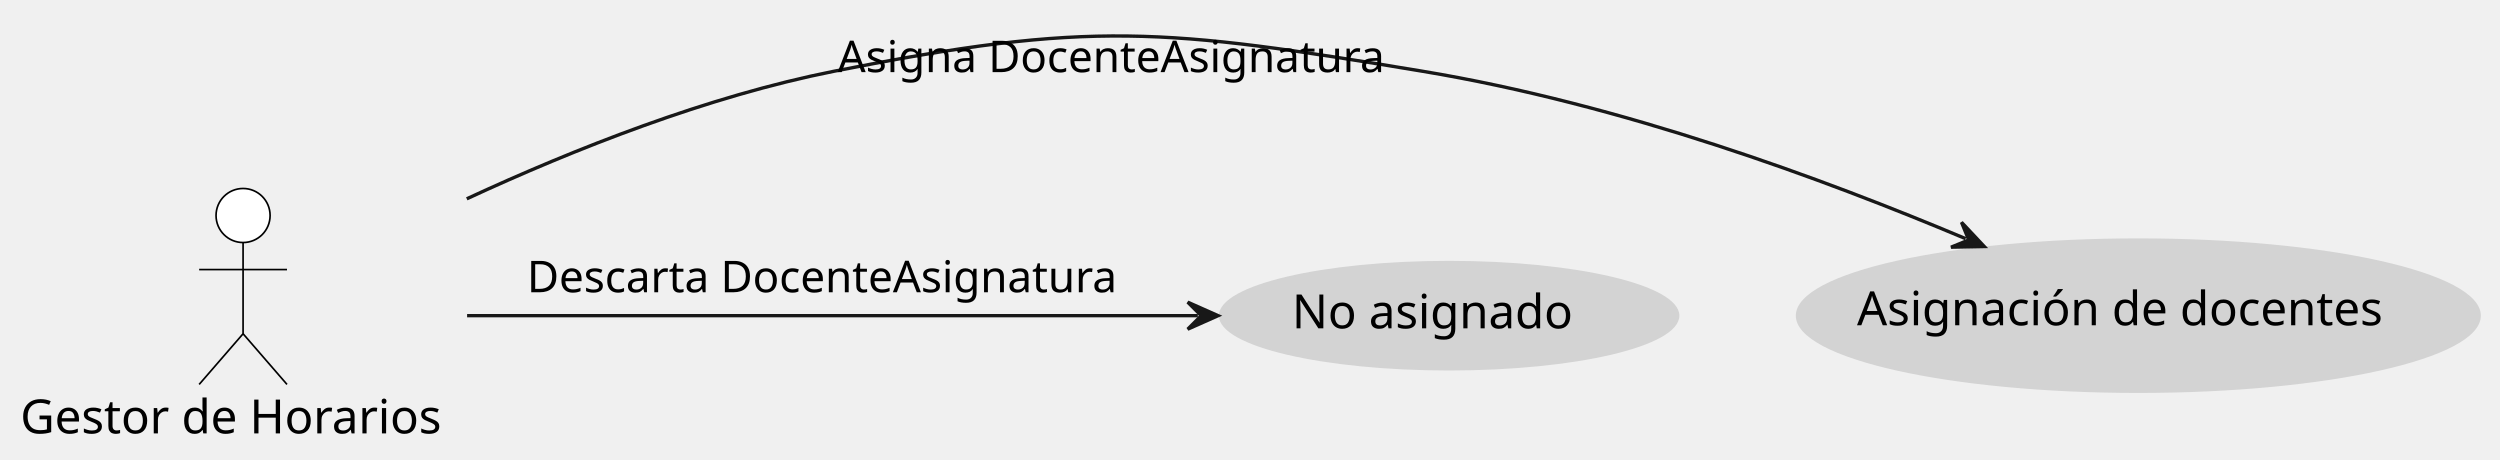
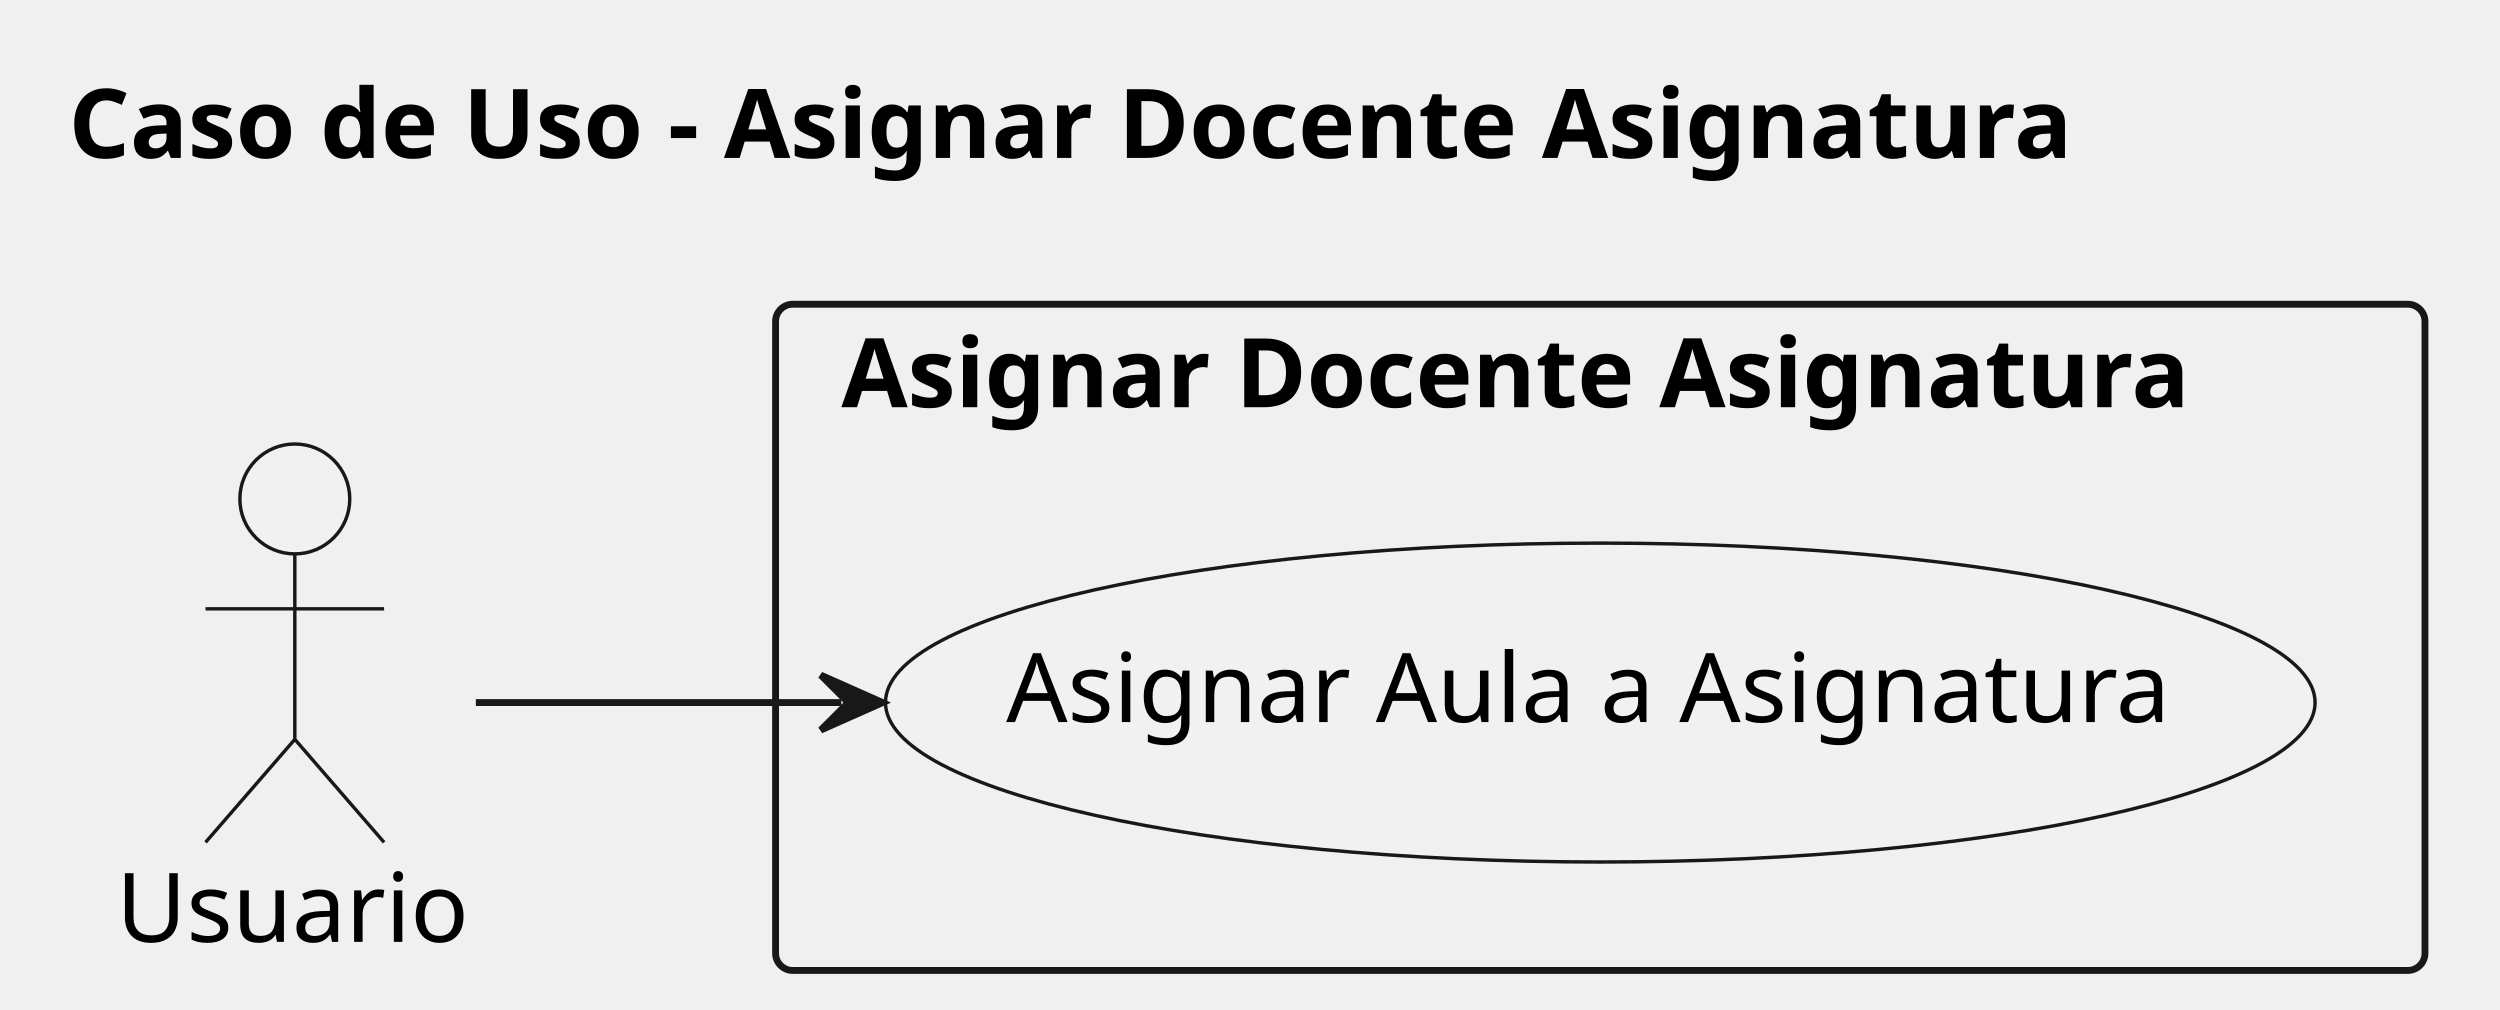
- <svg xmlns="http://www.w3.org/2000/svg" contentStyleType="text/css" height="136px" preserveAspectRatio="none" style="width:740px;height:136px;background:#FFFFFF;" version="1.1" viewBox="0 0 740 136" width="740px" zoomAndPan="magnify">
+ <svg xmlns="http://www.w3.org/2000/svg" contentStyleType="text/css" height="147px" preserveAspectRatio="none" style="width:364px;height:147px;background:#FFFFFF;" version="1.1" viewBox="0 0 364 147" width="364px" zoomAndPan="magnify">
  <defs />
  <g>
-     <g id="elem_Gestor">
-       <ellipse cx="71.95" cy="63.79" fill="#FFFFFF" rx="8" ry="8" style="stroke:#000000;stroke-width:0.5;" />
-       <path d="M71.95,71.79 L71.95,98.79 M58.95,79.79 L84.95,79.79 M71.95,98.79 L58.95,113.79 M71.95,98.79 L84.95,113.79 " fill="none" style="stroke:#000000;stroke-width:0.5;" />
-       <text fill="#000000" font-family="sans-serif" font-size="14" lengthAdjust="spacing" textLength="131.899" x="6" y="128.285">Gestor de Horarios</text>
+     <text fill="#000000" font-family="sans-serif" font-size="14" font-weight="bold" lengthAdjust="spacing" textLength="336" x="10" y="22.995">Caso de Uso - Asignar Docente Asignatura</text>
+     <g id="cluster_Asignar Docente Asignatura">
+       <rect fill="none" height="97" rx="2.5" ry="2.5" style="stroke:#181818;stroke-width:1.0;" width="240.15" x="112.925" y="44.297" />
+       <text fill="#000000" font-family="sans-serif" font-size="14" font-weight="bold" lengthAdjust="spacing" textLength="221" x="122.5" y="59.292">Asignar Docente Asignatura</text>
    </g>
-     <g id="elem_Asignacion">
-       <ellipse cx="632.946" cy="93.437" fill="#D3D3D3" rx="101.136" ry="22.627" style="stroke:#D3D3D3;stroke-width:0.5;" />
-       <text fill="#000000" font-family="sans-serif" font-size="14" lengthAdjust="spacing" textLength="166.558" x="549.667" y="96.284">Asignación de docentes</text>
+     <g id="elem_OP1">
+       <ellipse cx="233" cy="102.292" fill="#F1F1F1" rx="104.075" ry="23.215" style="stroke:#181818;stroke-width:0.5;" />
+       <text fill="#000000" font-family="sans-serif" font-size="14" lengthAdjust="spacing" textLength="173" x="146.5" y="105.139">Asignar Aula a Asignatura</text>
    </g>
-     <g id="elem_NoAsignado">
-       <ellipse cx="428.946" cy="93.439" fill="#D3D3D3" rx="67.896" ry="15.979" style="stroke:#D3D3D3;stroke-width:0.5;" />
-       <text fill="#000000" font-family="sans-serif" font-size="14" lengthAdjust="spacing" textLength="87.042" x="382.425" y="97.187">No asignado</text>
+     <g id="elem_cust">
+       <ellipse cx="42.925" cy="72.647" fill="#F1F1F1" rx="8" ry="8" style="stroke:#181818;stroke-width:0.5;" />
+       <path d="M42.925,80.647 L42.925,107.647 M29.925,88.647 L55.925,88.647 M42.925,107.647 L29.925,122.647 M42.925,107.647 L55.925,122.647 " fill="none" style="stroke:#181818;stroke-width:0.5;" />
+       <text fill="#000000" font-family="sans-serif" font-size="14" lengthAdjust="spacing" textLength="52" x="16.925" y="137.142">Usuario</text>
    </g>
-     <g id="link_Gestor_Asignacion">
-       <path d="M138.16,58.85 C170.1,44.05 209.54,28.5 246.95,21.07 C322.8,6 344.66,8.4 420.95,21.07 C480.23,30.91 539.639,52.904 581.819,70.644 " fill="none" id="Gestor-to-Asignacion" style="stroke:#181818;stroke-width:1.0;" />
-       <polygon fill="#181818" points="587.35,72.97,580.605,65.794,582.741,71.032,577.503,73.168,587.35,72.97" style="stroke:#181818;stroke-width:1.0;" />
-       <text fill="#000000" font-family="sans-serif" font-size="13" lengthAdjust="spacing" textLength="172.694" x="247.95" y="21.357">Asigna DocenteAsignatura</text>
-     </g>
-     <g id="link_Gestor_NoAsignado">
-       <path d="M138.26,93.44 C201.58,93.44 290.56,93.44 354.56,93.44 " fill="none" id="Gestor-to-NoAsignado" style="stroke:#181818;stroke-width:1.0;" />
-       <polygon fill="#181818" points="360.56,93.44,351.56,89.44,355.56,93.44,351.56,97.44,360.56,93.44" style="stroke:#181818;stroke-width:1.0;" />
-       <text fill="#000000" font-family="sans-serif" font-size="13" lengthAdjust="spacing" textLength="187.262" x="155.98" y="86.507">Descarta DocenteAsignatura</text>
+     <g id="link_cust_OP1">
+       <path d="M69.285,102.297 C85.035,102.297 100.415,102.297 122.505,102.297 " fill="none" id="cust-to-OP1" style="stroke:#181818;stroke-width:1.0;" />
+       <polygon fill="#181818" points="128.505,102.297,119.505,98.297,123.505,102.297,119.505,106.297,128.505,102.297" style="stroke:#181818;stroke-width:1.0;" />
    </g>
  </g>
</svg>
